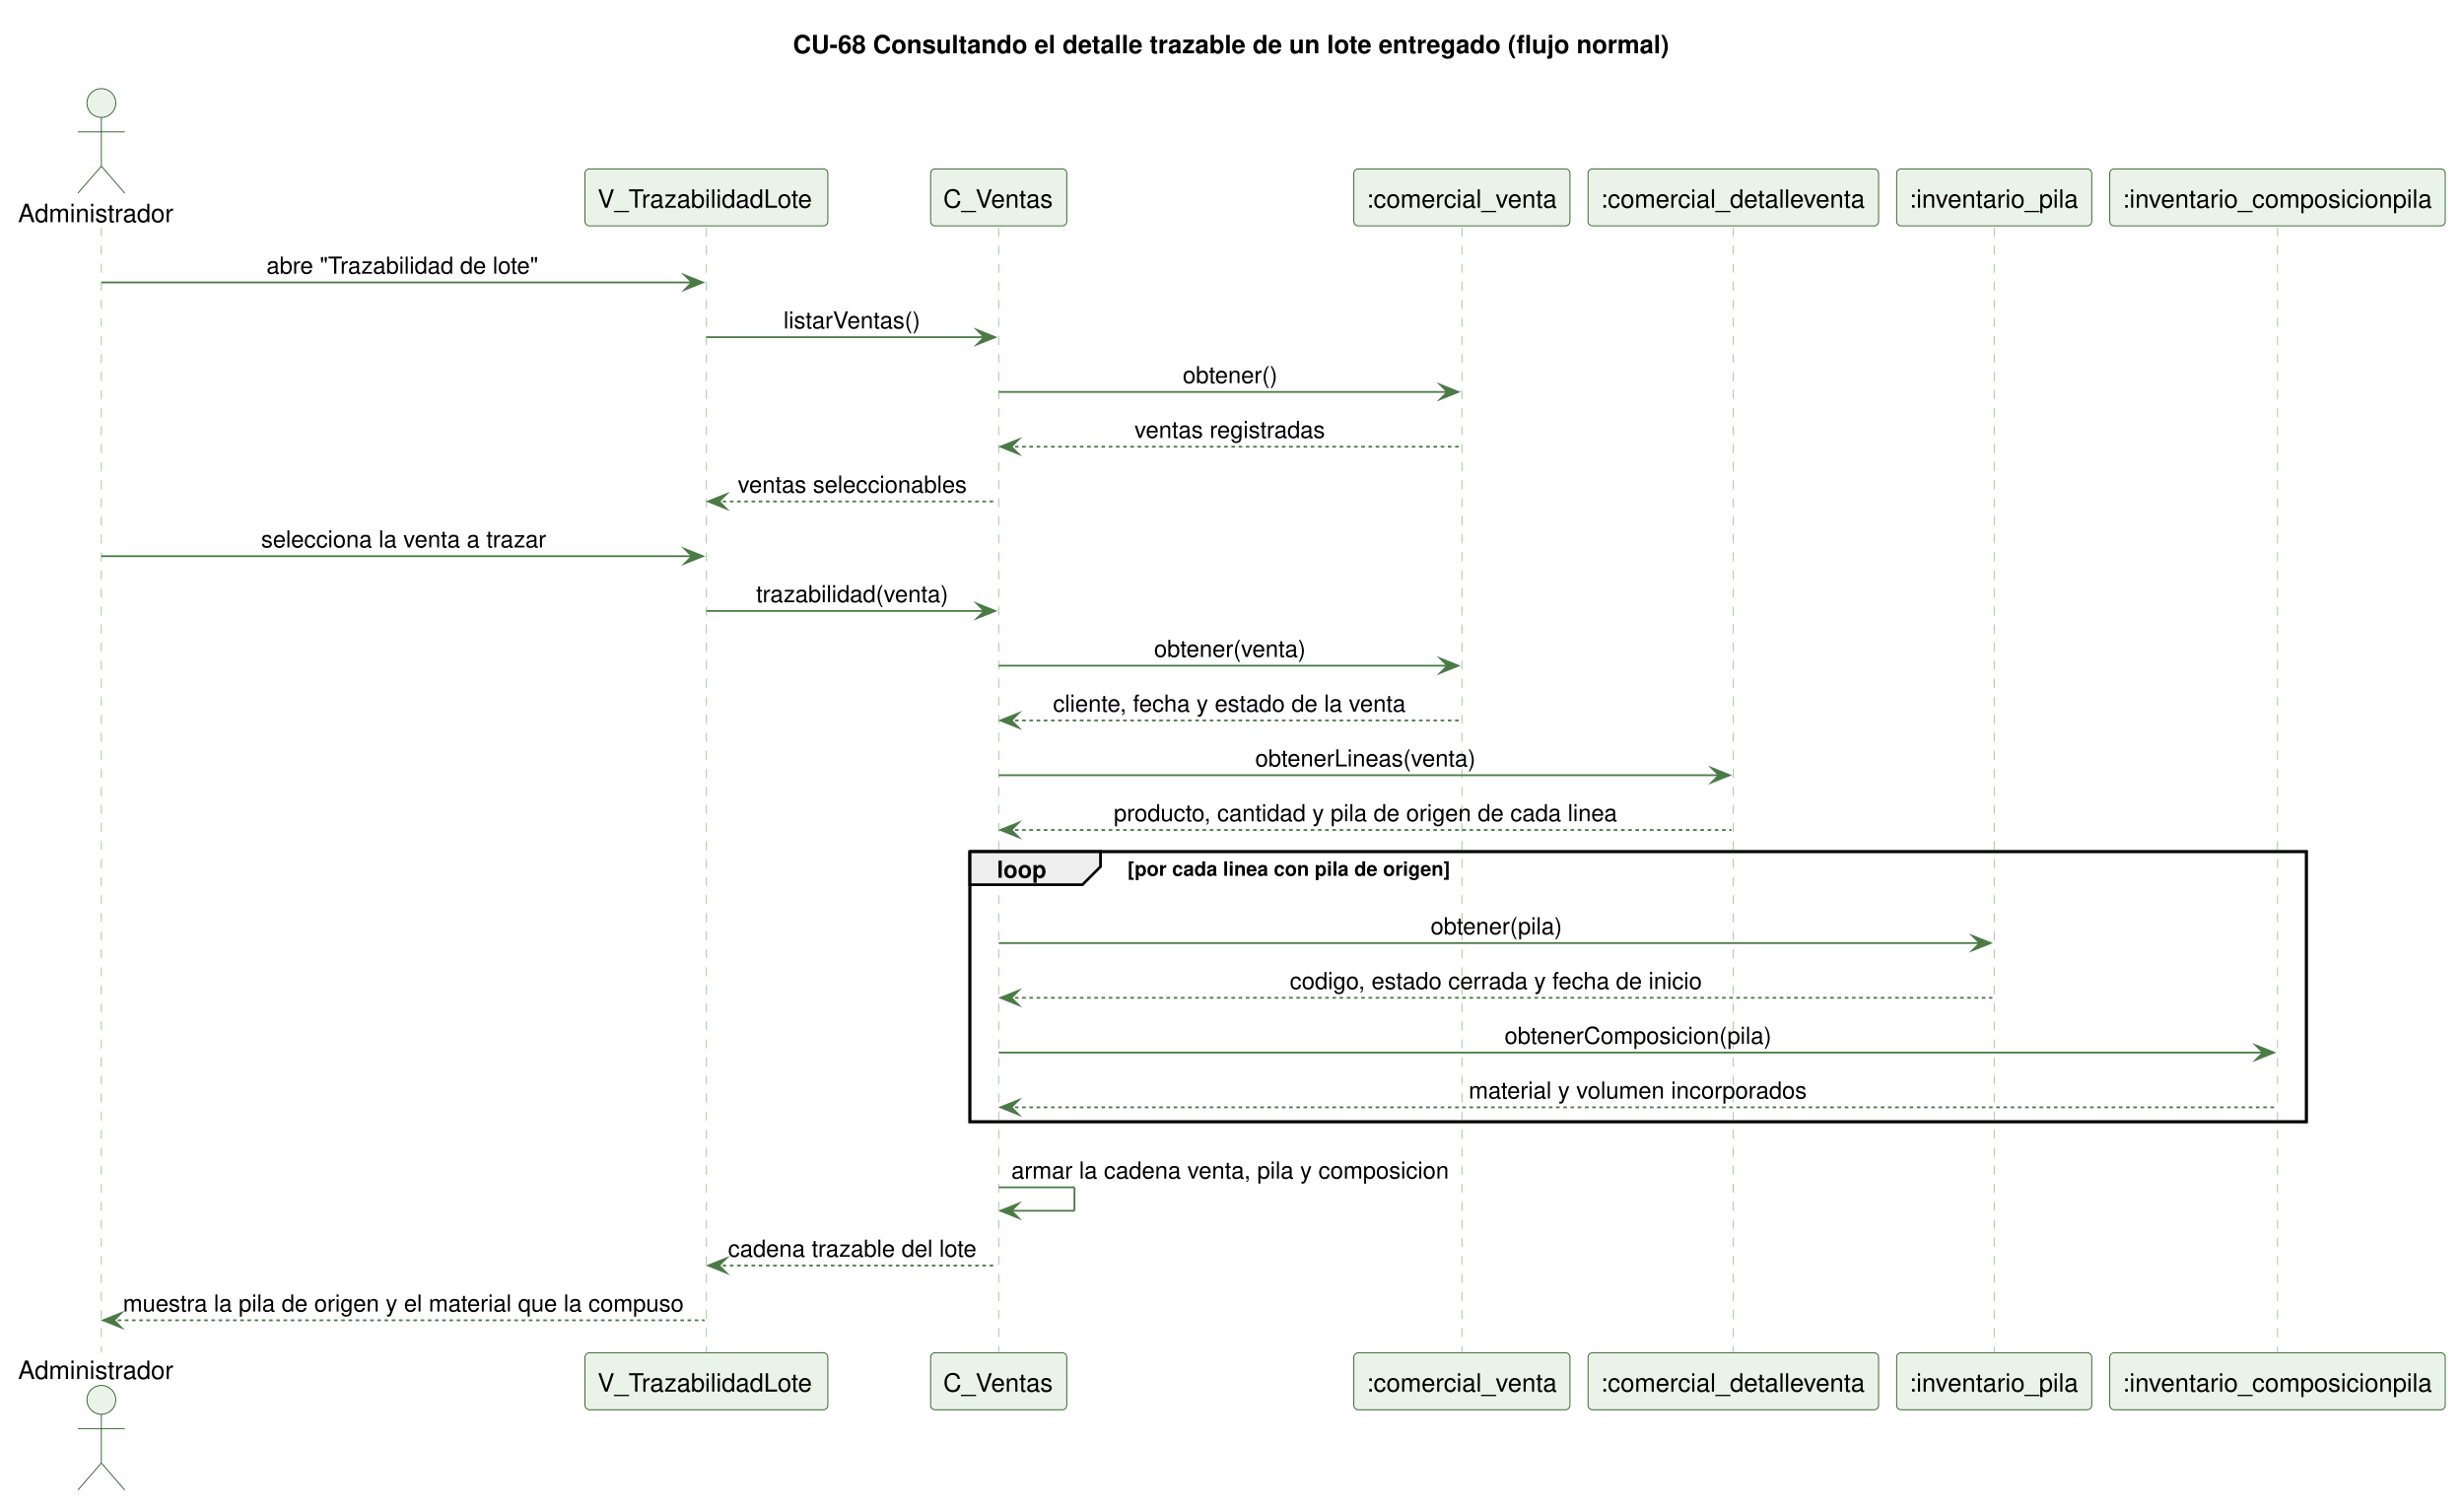
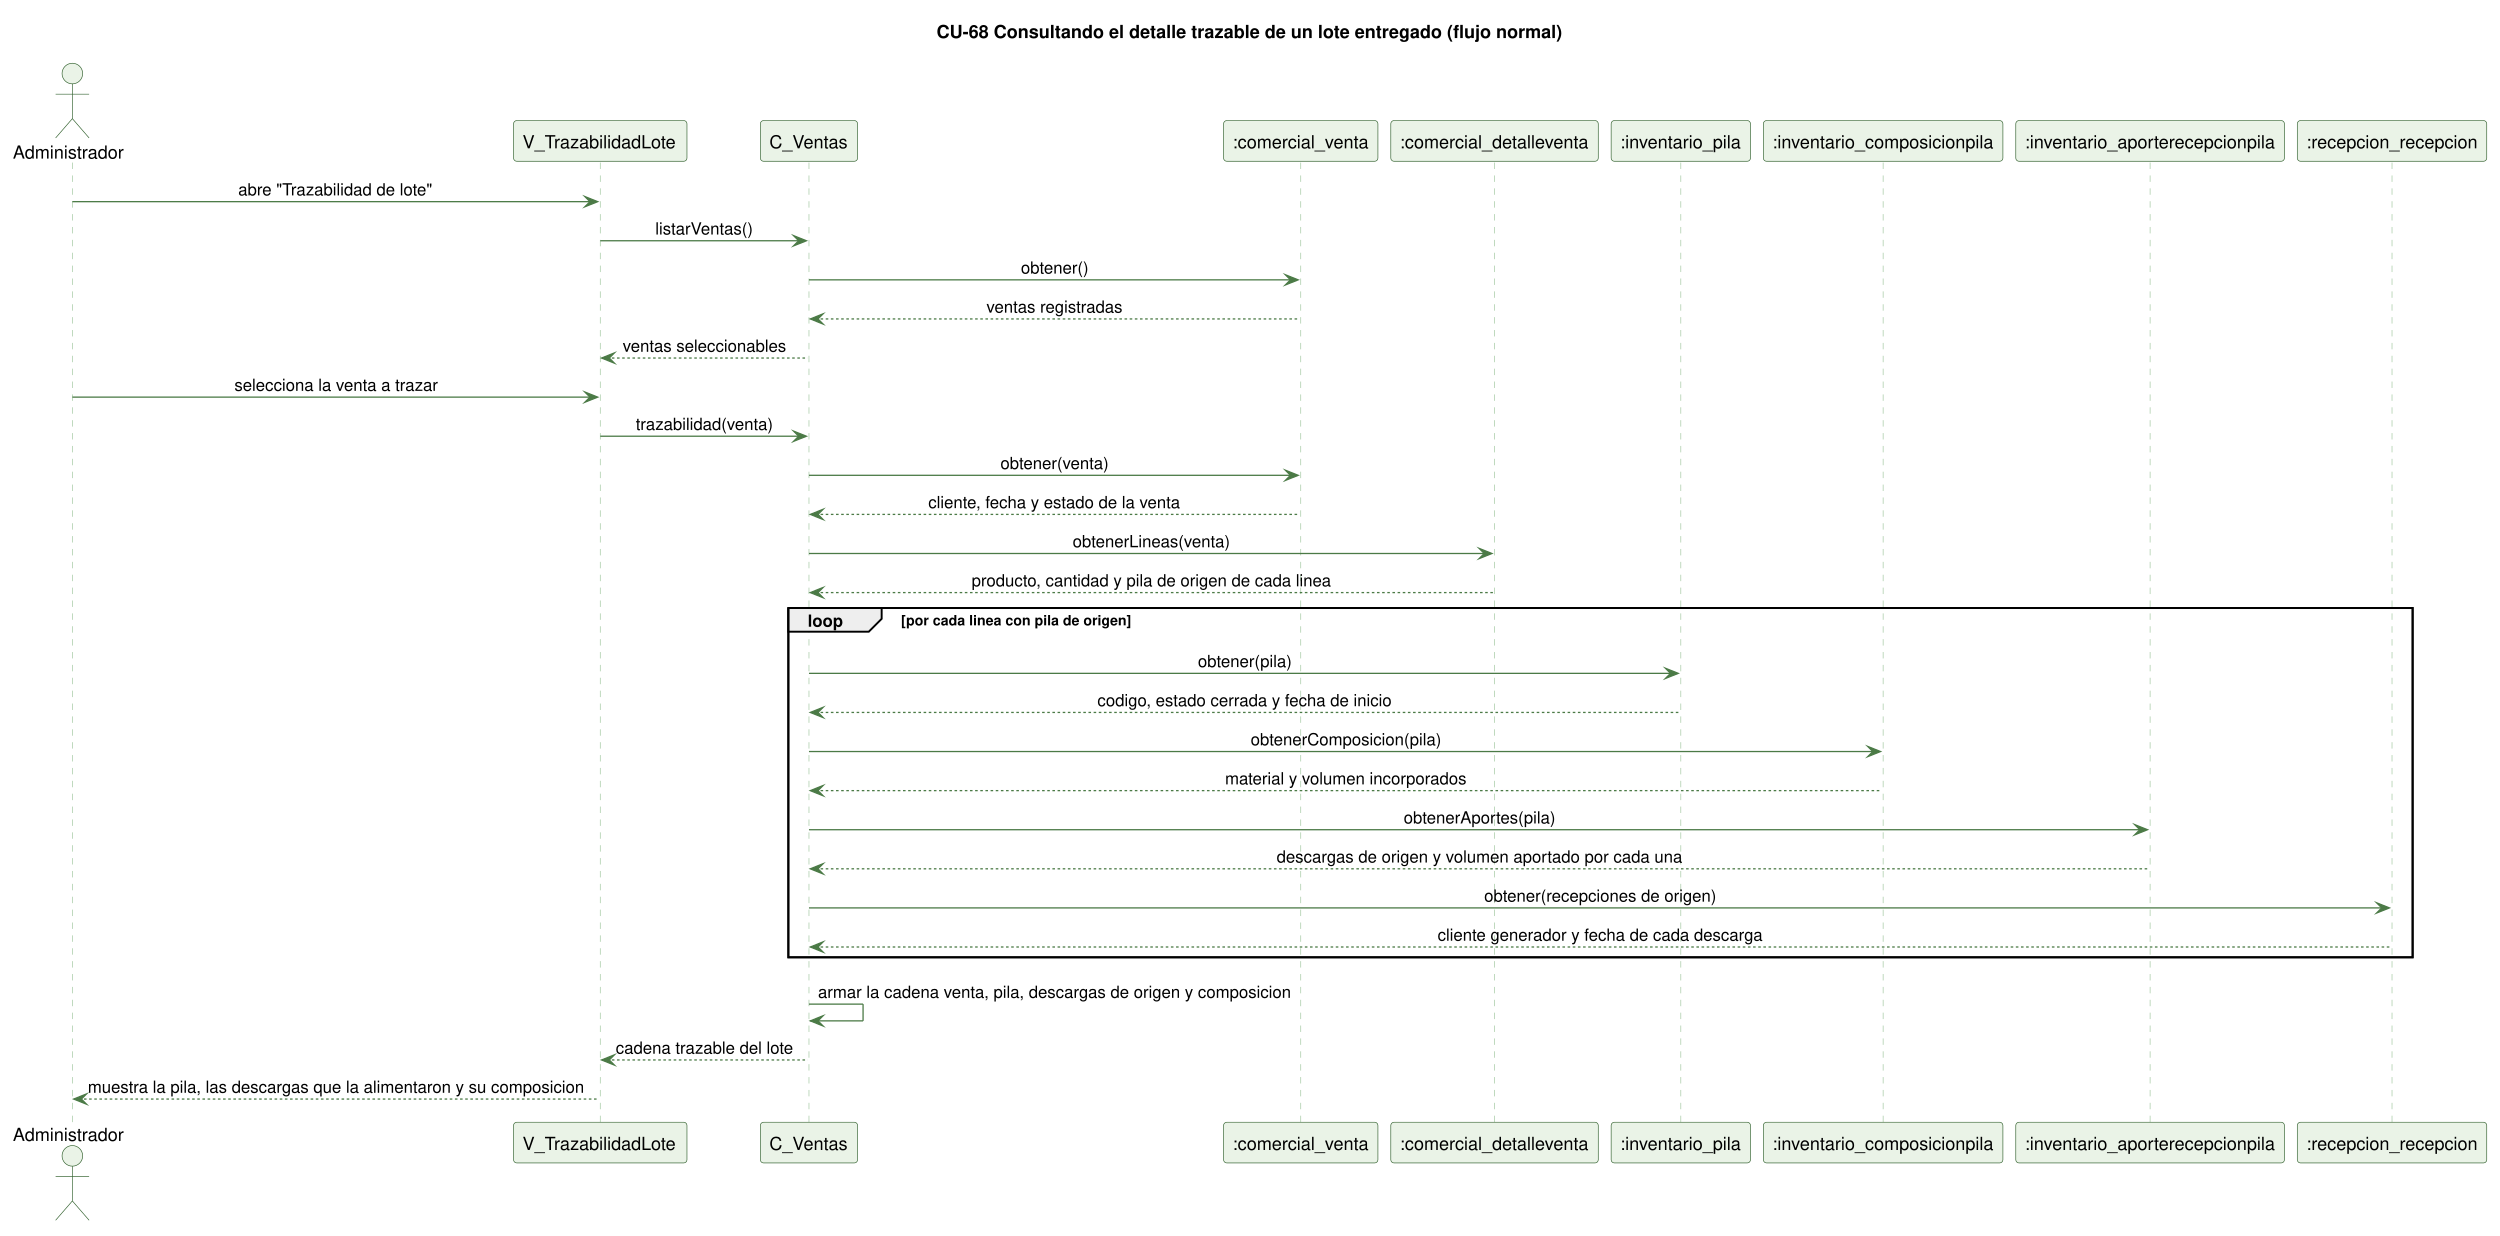
- <svg xmlns="http://www.w3.org/2000/svg" version="1.1" data-diagram-type="SEQUENCE" style="width:1366px;height:838px;background:#FFFFFF;" width="1366px" height="838px" viewBox="0 0 1366 838" zoomAndPan="magnify" preserveAspectRatio="none" contentStyleType="text/css">
+ <svg xmlns="http://www.w3.org/2000/svg" version="1.1" data-diagram-type="SEQUENCE" style="width:1941px;height:959px;background:#FFFFFF;" width="1941px" height="959px" viewBox="0 0 1941 959" zoomAndPan="magnify" preserveAspectRatio="none" contentStyleType="text/css">
  <defs />
  <g font-family="sans-serif" lengthAdjust="spacing">
    <g class="title" data-source-line="13">
-       <text x="439.613" y="29.533" fill="#000" font-size="14" textLength="485.386" font-weight="700" font-family="Helvetica">CU-68 Consultando el detalle trazable de un lote entregado (flujo normal)</text>
+       <text x="727.161" y="29.533" fill="#000" font-size="14" textLength="485.386" font-weight="700" font-family="Helvetica">CU-68 Consultando el detalle trazable de un lote entregado (flujo normal)</text>
    </g>
-     <rect x="537.667" y="472.086" width="740.952" height="149.758" fill="none" style="stroke:#000;stroke-width:1.5;" />
+     <rect x="612.086" y="472.086" width="1261.08" height="271.164" fill="none" style="stroke:#000;stroke-width:1.5;" />
    <g>
-       <rect x="52.683" y="126.219" width="8" height="623.68" fill="#000" fill-opacity="0" />
-       <line x1="56.183" y1="126.219" x2="56.183" y2="749.898" style="stroke:#9CC49A;stroke-width:0.5;stroke-dasharray:5,5;" />
+       <rect x="52.683" y="126.219" width="8" height="745.086" fill="#000" fill-opacity="0" />
+       <line x1="56.183" y1="126.219" x2="56.183" y2="871.305" style="stroke:#9CC49A;stroke-width:0.5;stroke-dasharray:5,5;" />
    </g>
    <g>
-       <rect x="388.124" y="126.219" width="8" height="623.68" fill="#000" fill-opacity="0" />
-       <line x1="391.624" y1="126.219" x2="391.624" y2="749.898" style="stroke:#9CC49A;stroke-width:0.5;stroke-dasharray:5,5;" />
+       <rect x="462.544" y="126.219" width="8" height="745.086" fill="#000" fill-opacity="0" />
+       <line x1="466.044" y1="126.219" x2="466.044" y2="871.305" style="stroke:#9CC49A;stroke-width:0.5;stroke-dasharray:5,5;" />
    </g>
    <g>
-       <rect x="550.167" y="126.219" width="8" height="623.68" fill="#000" fill-opacity="0" />
-       <line x1="553.667" y1="126.219" x2="553.667" y2="749.898" style="stroke:#9CC49A;stroke-width:0.5;stroke-dasharray:5,5;" />
+       <rect x="624.586" y="126.219" width="8" height="745.086" fill="#000" fill-opacity="0" />
+       <line x1="628.086" y1="126.219" x2="628.086" y2="871.305" style="stroke:#9CC49A;stroke-width:0.5;stroke-dasharray:5,5;" />
    </g>
    <g>
-       <rect x="806.958" y="126.219" width="8" height="623.68" fill="#000" fill-opacity="0" />
-       <line x1="810.458" y1="126.219" x2="810.458" y2="749.898" style="stroke:#9CC49A;stroke-width:0.5;stroke-dasharray:5,5;" />
+       <rect x="1006.401" y="126.219" width="8" height="745.086" fill="#000" fill-opacity="0" />
+       <line x1="1009.901" y1="126.219" x2="1009.901" y2="871.305" style="stroke:#9CC49A;stroke-width:0.5;stroke-dasharray:5,5;" />
    </g>
    <g>
-       <rect x="957.413" y="126.219" width="8" height="623.68" fill="#000" fill-opacity="0" />
-       <line x1="960.913" y1="126.219" x2="960.913" y2="749.898" style="stroke:#9CC49A;stroke-width:0.5;stroke-dasharray:5,5;" />
+       <rect x="1156.856" y="126.219" width="8" height="745.086" fill="#000" fill-opacity="0" />
+       <line x1="1160.356" y1="126.219" x2="1160.356" y2="871.305" style="stroke:#9CC49A;stroke-width:0.5;stroke-dasharray:5,5;" />
    </g>
    <g>
-       <rect x="1102.04" y="126.219" width="8" height="623.68" fill="#000" fill-opacity="0" />
-       <line x1="1105.54" y1="126.219" x2="1105.54" y2="749.898" style="stroke:#9CC49A;stroke-width:0.5;stroke-dasharray:5,5;" />
+       <rect x="1301.483" y="126.219" width="8" height="745.086" fill="#000" fill-opacity="0" />
+       <line x1="1304.983" y1="126.219" x2="1304.983" y2="871.305" style="stroke:#9CC49A;stroke-width:0.5;stroke-dasharray:5,5;" />
    </g>
    <g>
-       <rect x="1259.118" y="126.219" width="8" height="623.68" fill="#000" fill-opacity="0" />
-       <line x1="1262.618" y1="126.219" x2="1262.618" y2="749.898" style="stroke:#9CC49A;stroke-width:0.5;stroke-dasharray:5,5;" />
+       <rect x="1458.562" y="126.219" width="8" height="745.086" fill="#000" fill-opacity="0" />
+       <line x1="1462.062" y1="126.219" x2="1462.062" y2="871.305" style="stroke:#9CC49A;stroke-width:0.5;stroke-dasharray:5,5;" />
+     </g>
+     <g>
+       <rect x="1665.84" y="126.219" width="8" height="745.086" fill="#000" fill-opacity="0" />
+       <line x1="1669.34" y1="126.219" x2="1669.34" y2="871.305" style="stroke:#9CC49A;stroke-width:0.5;stroke-dasharray:5,5;" />
+     </g>
+     <g>
+       <rect x="1853.667" y="126.219" width="8" height="745.086" fill="#000" fill-opacity="0" />
+       <line x1="1857.167" y1="126.219" x2="1857.167" y2="871.305" style="stroke:#9CC49A;stroke-width:0.5;stroke-dasharray:5,5;" />
    </g>
    <text x="10" y="123.143" fill="#000" font-size="14" textLength="86.365" font-family="Helvetica">Administrador</text>
    <ellipse cx="56.183" cy="57.109" rx="8" ry="8" fill="#EAF3E7" style="stroke:#2E5E2A;stroke-width:0.5;" />
    <path d="M56.183,65.109 L56.183,92.109 M43.183,73.109 L69.183,73.109 M56.183,92.109 L43.183,107.109 M56.183,92.109 L69.183,107.109" style="stroke:#2E5E2A;stroke-width:0.5;" fill="none" />
-     <rect x="324.307" y="93.609" width="134.634" height="31.609" fill="#EAF3E7" style="stroke:#2E5E2A;stroke-width:0.5;" rx="2.5" ry="2.5" />
-     <text x="331.307" y="115.143" fill="#000" font-size="14" textLength="120.634" font-family="Helvetica">V_TrazabilidadLote</text>
-     <rect x="515.925" y="93.609" width="75.482" height="31.609" fill="#EAF3E7" style="stroke:#2E5E2A;stroke-width:0.5;" rx="2.5" ry="2.5" />
-     <text x="522.925" y="115.143" fill="#000" font-size="14" textLength="61.482" font-family="Helvetica">C_Ventas</text>
-     <rect x="750.544" y="93.609" width="119.827" height="31.609" fill="#EAF3E7" style="stroke:#2E5E2A;stroke-width:0.5;" rx="2.5" ry="2.5" />
-     <text x="757.544" y="115.143" fill="#000" font-size="14" textLength="105.827" font-family="Helvetica">:comercial_venta</text>
-     <rect x="880.372" y="93.609" width="161.082" height="31.609" fill="#EAF3E7" style="stroke:#2E5E2A;stroke-width:0.5;" rx="2.5" ry="2.5" />
-     <text x="887.372" y="115.143" fill="#000" font-size="14" textLength="147.082" font-family="Helvetica">:comercial_detalleventa</text>
-     <rect x="1051.454" y="93.609" width="108.172" height="31.609" fill="#EAF3E7" style="stroke:#2E5E2A;stroke-width:0.5;" rx="2.5" ry="2.5" />
-     <text x="1058.454" y="115.143" fill="#000" font-size="14" textLength="94.172" font-family="Helvetica">:inventario_pila</text>
-     <rect x="1169.625" y="93.609" width="185.985" height="31.609" fill="#EAF3E7" style="stroke:#2E5E2A;stroke-width:0.5;" rx="2.5" ry="2.5" />
-     <text x="1176.625" y="115.143" fill="#000" font-size="14" textLength="171.985" font-family="Helvetica">:inventario_composicionpila</text>
-     <text x="10" y="764.432" fill="#000" font-size="14" textLength="86.365" font-family="Helvetica">Administrador</text>
-     <ellipse cx="56.183" cy="776.008" rx="8" ry="8" fill="#EAF3E7" style="stroke:#2E5E2A;stroke-width:0.5;" />
-     <path d="M56.183,784.008 L56.183,811.008 M43.183,792.008 L69.183,792.008 M56.183,811.008 L43.183,826.008 M56.183,811.008 L69.183,826.008" style="stroke:#2E5E2A;stroke-width:0.5;" fill="none" />
-     <rect x="324.307" y="749.898" width="134.634" height="31.609" fill="#EAF3E7" style="stroke:#2E5E2A;stroke-width:0.5;" rx="2.5" ry="2.5" />
-     <text x="331.307" y="771.432" fill="#000" font-size="14" textLength="120.634" font-family="Helvetica">V_TrazabilidadLote</text>
-     <rect x="515.925" y="749.898" width="75.482" height="31.609" fill="#EAF3E7" style="stroke:#2E5E2A;stroke-width:0.5;" rx="2.5" ry="2.5" />
-     <text x="522.925" y="771.432" fill="#000" font-size="14" textLength="61.482" font-family="Helvetica">C_Ventas</text>
-     <rect x="750.544" y="749.898" width="119.827" height="31.609" fill="#EAF3E7" style="stroke:#2E5E2A;stroke-width:0.5;" rx="2.5" ry="2.5" />
-     <text x="757.544" y="771.432" fill="#000" font-size="14" textLength="105.827" font-family="Helvetica">:comercial_venta</text>
-     <rect x="880.372" y="749.898" width="161.082" height="31.609" fill="#EAF3E7" style="stroke:#2E5E2A;stroke-width:0.5;" rx="2.5" ry="2.5" />
-     <text x="887.372" y="771.432" fill="#000" font-size="14" textLength="147.082" font-family="Helvetica">:comercial_detalleventa</text>
-     <rect x="1051.454" y="749.898" width="108.172" height="31.609" fill="#EAF3E7" style="stroke:#2E5E2A;stroke-width:0.5;" rx="2.5" ry="2.5" />
-     <text x="1058.454" y="771.432" fill="#000" font-size="14" textLength="94.172" font-family="Helvetica">:inventario_pila</text>
-     <rect x="1169.625" y="749.898" width="185.985" height="31.609" fill="#EAF3E7" style="stroke:#2E5E2A;stroke-width:0.5;" rx="2.5" ry="2.5" />
-     <text x="1176.625" y="771.432" fill="#000" font-size="14" textLength="171.985" font-family="Helvetica">:inventario_composicionpila</text>
-     <polygon points="379.624,152.57,389.624,156.57,379.624,160.57,383.624,156.57" fill="#4B7A46" style="stroke:#4B7A46;stroke-width:1;stroke-linejoin:miter;stroke-miterlimit:10;" />
-     <line x1="56.183" y1="156.57" x2="385.624" y2="156.57" style="stroke:#4B7A46;stroke-width:1;" />
-     <text x="147.744" y="151.714" fill="#000" font-size="13" textLength="152.318" font-family="Helvetica">abre "Trazabilidad de lote"</text>
-     <polygon points="541.667,182.922,551.667,186.922,541.667,190.922,545.667,186.922" fill="#4B7A46" style="stroke:#4B7A46;stroke-width:1;stroke-linejoin:miter;stroke-miterlimit:10;" />
-     <line x1="391.624" y1="186.922" x2="547.667" y2="186.922" style="stroke:#4B7A46;stroke-width:1;" />
-     <text x="434.356" y="182.065" fill="#000" font-size="13" textLength="76.578" font-family="Helvetica">listarVentas()</text>
-     <polygon points="798.458,213.273,808.458,217.273,798.458,221.273,802.458,217.273" fill="#4B7A46" style="stroke:#4B7A46;stroke-width:1;stroke-linejoin:miter;stroke-miterlimit:10;" />
-     <line x1="553.667" y1="217.273" x2="804.458" y2="217.273" style="stroke:#4B7A46;stroke-width:1;" />
-     <text x="655.688" y="212.417" fill="#000" font-size="13" textLength="52.749" font-family="Helvetica">obtener()</text>
-     <polygon points="564.667,243.625,554.667,247.625,564.667,251.625,560.667,247.625" fill="#4B7A46" style="stroke:#4B7A46;stroke-width:1;stroke-linejoin:miter;stroke-miterlimit:10;" />
-     <line x1="558.667" y1="247.625" x2="809.458" y2="247.625" style="stroke:#4B7A46;stroke-width:1;stroke-dasharray:2,2;" />
-     <text x="628.951" y="242.769" fill="#000" font-size="13" textLength="106.222" font-family="Helvetica">ventas registradas</text>
-     <polygon points="402.624,273.977,392.624,277.977,402.624,281.977,398.624,277.977" fill="#4B7A46" style="stroke:#4B7A46;stroke-width:1;stroke-linejoin:miter;stroke-miterlimit:10;" />
-     <line x1="396.624" y1="277.977" x2="552.667" y2="277.977" style="stroke:#4B7A46;stroke-width:1;stroke-dasharray:2,2;" />
-     <text x="409.051" y="273.12" fill="#000" font-size="13" textLength="127.188" font-family="Helvetica">ventas seleccionables</text>
-     <polygon points="379.624,304.328,389.624,308.328,379.624,312.328,383.624,308.328" fill="#4B7A46" style="stroke:#4B7A46;stroke-width:1;stroke-linejoin:miter;stroke-miterlimit:10;" />
-     <line x1="56.183" y1="308.328" x2="385.624" y2="308.328" style="stroke:#4B7A46;stroke-width:1;" />
-     <text x="144.777" y="303.472" fill="#000" font-size="13" textLength="158.253" font-family="Helvetica">selecciona la venta a trazar</text>
-     <polygon points="541.667,334.68,551.667,338.68,541.667,342.68,545.667,338.68" fill="#4B7A46" style="stroke:#4B7A46;stroke-width:1;stroke-linejoin:miter;stroke-miterlimit:10;" />
-     <line x1="391.624" y1="338.68" x2="547.667" y2="338.68" style="stroke:#4B7A46;stroke-width:1;" />
-     <text x="419.173" y="333.823" fill="#000" font-size="13" textLength="106.945" font-family="Helvetica">trazabilidad(venta)</text>
-     <polygon points="798.458,365.031,808.458,369.031,798.458,373.031,802.458,369.031" fill="#4B7A46" style="stroke:#4B7A46;stroke-width:1;stroke-linejoin:miter;stroke-miterlimit:10;" />
-     <line x1="553.667" y1="369.031" x2="804.458" y2="369.031" style="stroke:#4B7A46;stroke-width:1;" />
-     <text x="639.787" y="364.175" fill="#000" font-size="13" textLength="84.551" font-family="Helvetica">obtener(venta)</text>
-     <polygon points="564.667,395.383,554.667,399.383,564.667,403.383,560.667,399.383" fill="#4B7A46" style="stroke:#4B7A46;stroke-width:1;stroke-linejoin:miter;stroke-miterlimit:10;" />
-     <line x1="558.667" y1="399.383" x2="809.458" y2="399.383" style="stroke:#4B7A46;stroke-width:1;stroke-dasharray:2,2;" />
-     <text x="583.775" y="394.526" fill="#000" font-size="13" textLength="196.574" font-family="Helvetica">cliente, fecha y estado de la venta</text>
-     <polygon points="948.913,425.734,958.913,429.734,948.913,433.734,952.913,429.734" fill="#4B7A46" style="stroke:#4B7A46;stroke-width:1;stroke-linejoin:miter;stroke-miterlimit:10;" />
-     <line x1="553.667" y1="429.734" x2="954.913" y2="429.734" style="stroke:#4B7A46;stroke-width:1;" />
-     <text x="695.86" y="424.878" fill="#000" font-size="13" textLength="122.859" font-family="Helvetica">obtenerLineas(venta)</text>
-     <polygon points="564.667,456.086,554.667,460.086,564.667,464.086,560.667,460.086" fill="#4B7A46" style="stroke:#4B7A46;stroke-width:1;stroke-linejoin:miter;stroke-miterlimit:10;" />
-     <line x1="558.667" y1="460.086" x2="959.913" y2="460.086" style="stroke:#4B7A46;stroke-width:1;stroke-dasharray:2,2;" />
-     <text x="617.441" y="455.229" fill="#000" font-size="13" textLength="279.697" font-family="Helvetica">producto, cantidad y pila de origen de cada linea</text>
-     <path d="M537.667,472.086 L610.101,472.086 L610.101,480.438 L600.101,490.438 L537.667,490.438 L537.667,472.086" style="stroke:#000;stroke-width:1.5;" fill="#EEE" />
-     <rect x="537.667" y="472.086" width="740.952" height="149.758" fill="none" style="stroke:#000;stroke-width:1.5;" />
-     <text x="552.667" y="486.581" fill="#000" font-size="13" textLength="27.435" font-weight="700" font-family="Helvetica">loop</text>
-     <text x="625.101" y="485.505" fill="#000" font-size="11" textLength="178.476" font-weight="700" font-family="Helvetica">[por cada linea con pila de origen]</text>
-     <polygon points="1093.54,518.789,1103.54,522.789,1093.54,526.789,1097.54,522.789" fill="#4B7A46" style="stroke:#4B7A46;stroke-width:1;stroke-linejoin:miter;stroke-miterlimit:10;" />
-     <line x1="553.667" y1="522.789" x2="1099.54" y2="522.789" style="stroke:#4B7A46;stroke-width:1;" />
-     <text x="793.11" y="517.933" fill="#000" font-size="13" textLength="72.985" font-family="Helvetica">obtener(pila)</text>
-     <polygon points="564.667,549.141,554.667,553.141,564.667,557.141,560.667,553.141" fill="#4B7A46" style="stroke:#4B7A46;stroke-width:1;stroke-linejoin:miter;stroke-miterlimit:10;" />
-     <line x1="558.667" y1="553.141" x2="1104.54" y2="553.141" style="stroke:#4B7A46;stroke-width:1;stroke-dasharray:2,2;" />
-     <text x="715.06" y="548.284" fill="#000" font-size="13" textLength="229.087" font-family="Helvetica">codigo, estado cerrada y fecha de inicio</text>
-     <polygon points="1250.618,579.492,1260.618,583.492,1250.618,587.492,1254.618,583.492" fill="#4B7A46" style="stroke:#4B7A46;stroke-width:1;stroke-linejoin:miter;stroke-miterlimit:10;" />
-     <line x1="553.667" y1="583.492" x2="1256.618" y2="583.492" style="stroke:#4B7A46;stroke-width:1;" />
-     <text x="834.078" y="578.636" fill="#000" font-size="13" textLength="148.129" font-family="Helvetica">obtenerComposicion(pila)</text>
-     <polygon points="564.667,609.844,554.667,613.844,564.667,617.844,560.667,613.844" fill="#4B7A46" style="stroke:#4B7A46;stroke-width:1;stroke-linejoin:miter;stroke-miterlimit:10;" />
-     <line x1="558.667" y1="613.844" x2="1261.618" y2="613.844" style="stroke:#4B7A46;stroke-width:1;stroke-dasharray:2,2;" />
-     <text x="814.21" y="608.987" fill="#000" font-size="13" textLength="187.865" font-family="Helvetica">material y volumen incorporados</text>
-     <line x1="553.667" y1="658.195" x2="595.667" y2="658.195" style="stroke:#4B7A46;stroke-width:1;" />
-     <line x1="595.667" y1="658.195" x2="595.667" y2="671.195" style="stroke:#4B7A46;stroke-width:1;" />
-     <line x1="554.667" y1="671.195" x2="595.667" y2="671.195" style="stroke:#4B7A46;stroke-width:1;" />
-     <polygon points="564.667,667.195,554.667,671.195,564.667,675.195,560.667,671.195" fill="#4B7A46" style="stroke:#4B7A46;stroke-width:1;stroke-linejoin:miter;stroke-miterlimit:10;" />
-     <text x="560.667" y="653.339" fill="#000" font-size="13" textLength="242.792" font-family="Helvetica">armar la cadena venta, pila y composicion</text>
-     <polygon points="402.624,697.547,392.624,701.547,402.624,705.547,398.624,701.547" fill="#4B7A46" style="stroke:#4B7A46;stroke-width:1;stroke-linejoin:miter;stroke-miterlimit:10;" />
-     <line x1="396.624" y1="701.547" x2="552.667" y2="701.547" style="stroke:#4B7A46;stroke-width:1;stroke-dasharray:2,2;" />
-     <text x="403.624" y="696.69" fill="#000" font-size="13" textLength="138.042" font-family="Helvetica">cadena trazable del lote</text>
-     <polygon points="67.183,727.898,57.183,731.898,67.183,735.898,63.183,731.898" fill="#4B7A46" style="stroke:#4B7A46;stroke-width:1;stroke-linejoin:miter;stroke-miterlimit:10;" />
-     <line x1="61.183" y1="731.898" x2="390.624" y2="731.898" style="stroke:#4B7A46;stroke-width:1;stroke-dasharray:2,2;" />
-     <text x="68.183" y="727.042" fill="#000" font-size="13" textLength="311.441" font-family="Helvetica">muestra la pila de origen y el material que la compuso</text>
+     <rect x="398.727" y="93.609" width="134.634" height="31.609" fill="#EAF3E7" style="stroke:#2E5E2A;stroke-width:0.5;" rx="2.5" ry="2.5" />
+     <text x="405.727" y="115.143" fill="#000" font-size="14" textLength="120.634" font-family="Helvetica">V_TrazabilidadLote</text>
+     <rect x="590.345" y="93.609" width="75.482" height="31.609" fill="#EAF3E7" style="stroke:#2E5E2A;stroke-width:0.5;" rx="2.5" ry="2.5" />
+     <text x="597.345" y="115.143" fill="#000" font-size="14" textLength="61.482" font-family="Helvetica">C_Ventas</text>
+     <rect x="949.988" y="93.609" width="119.827" height="31.609" fill="#EAF3E7" style="stroke:#2E5E2A;stroke-width:0.5;" rx="2.5" ry="2.5" />
+     <text x="956.988" y="115.143" fill="#000" font-size="14" textLength="105.827" font-family="Helvetica">:comercial_venta</text>
+     <rect x="1079.815" y="93.609" width="161.082" height="31.609" fill="#EAF3E7" style="stroke:#2E5E2A;stroke-width:0.5;" rx="2.5" ry="2.5" />
+     <text x="1086.815" y="115.143" fill="#000" font-size="14" textLength="147.082" font-family="Helvetica">:comercial_detalleventa</text>
+     <rect x="1250.897" y="93.609" width="108.172" height="31.609" fill="#EAF3E7" style="stroke:#2E5E2A;stroke-width:0.5;" rx="2.5" ry="2.5" />
+     <text x="1257.897" y="115.143" fill="#000" font-size="14" textLength="94.172" font-family="Helvetica">:inventario_pila</text>
+     <rect x="1369.069" y="93.609" width="185.985" height="31.609" fill="#EAF3E7" style="stroke:#2E5E2A;stroke-width:0.5;" rx="2.5" ry="2.5" />
+     <text x="1376.069" y="115.143" fill="#000" font-size="14" textLength="171.985" font-family="Helvetica">:inventario_composicionpila</text>
+     <rect x="1565.054" y="93.609" width="208.571" height="31.609" fill="#EAF3E7" style="stroke:#2E5E2A;stroke-width:0.5;" rx="2.5" ry="2.5" />
+     <text x="1572.054" y="115.143" fill="#000" font-size="14" textLength="194.571" font-family="Helvetica">:inventario_aporterecepcionpila</text>
+     <rect x="1783.625" y="93.609" width="147.082" height="31.609" fill="#EAF3E7" style="stroke:#2E5E2A;stroke-width:0.5;" rx="2.5" ry="2.5" />
+     <text x="1790.625" y="115.143" fill="#000" font-size="14" textLength="133.082" font-family="Helvetica">:recepcion_recepcion</text>
+     <text x="10" y="885.838" fill="#000" font-size="14" textLength="86.365" font-family="Helvetica">Administrador</text>
+     <ellipse cx="56.183" cy="897.414" rx="8" ry="8" fill="#EAF3E7" style="stroke:#2E5E2A;stroke-width:0.5;" />
+     <path d="M56.183,905.414 L56.183,932.414 M43.183,913.414 L69.183,913.414 M56.183,932.414 L43.183,947.414 M56.183,932.414 L69.183,947.414" style="stroke:#2E5E2A;stroke-width:0.5;" fill="none" />
+     <rect x="398.727" y="871.305" width="134.634" height="31.609" fill="#EAF3E7" style="stroke:#2E5E2A;stroke-width:0.5;" rx="2.5" ry="2.5" />
+     <text x="405.727" y="892.838" fill="#000" font-size="14" textLength="120.634" font-family="Helvetica">V_TrazabilidadLote</text>
+     <rect x="590.345" y="871.305" width="75.482" height="31.609" fill="#EAF3E7" style="stroke:#2E5E2A;stroke-width:0.5;" rx="2.5" ry="2.5" />
+     <text x="597.345" y="892.838" fill="#000" font-size="14" textLength="61.482" font-family="Helvetica">C_Ventas</text>
+     <rect x="949.988" y="871.305" width="119.827" height="31.609" fill="#EAF3E7" style="stroke:#2E5E2A;stroke-width:0.5;" rx="2.5" ry="2.5" />
+     <text x="956.988" y="892.838" fill="#000" font-size="14" textLength="105.827" font-family="Helvetica">:comercial_venta</text>
+     <rect x="1079.815" y="871.305" width="161.082" height="31.609" fill="#EAF3E7" style="stroke:#2E5E2A;stroke-width:0.5;" rx="2.5" ry="2.5" />
+     <text x="1086.815" y="892.838" fill="#000" font-size="14" textLength="147.082" font-family="Helvetica">:comercial_detalleventa</text>
+     <rect x="1250.897" y="871.305" width="108.172" height="31.609" fill="#EAF3E7" style="stroke:#2E5E2A;stroke-width:0.5;" rx="2.5" ry="2.5" />
+     <text x="1257.897" y="892.838" fill="#000" font-size="14" textLength="94.172" font-family="Helvetica">:inventario_pila</text>
+     <rect x="1369.069" y="871.305" width="185.985" height="31.609" fill="#EAF3E7" style="stroke:#2E5E2A;stroke-width:0.5;" rx="2.5" ry="2.5" />
+     <text x="1376.069" y="892.838" fill="#000" font-size="14" textLength="171.985" font-family="Helvetica">:inventario_composicionpila</text>
+     <rect x="1565.054" y="871.305" width="208.571" height="31.609" fill="#EAF3E7" style="stroke:#2E5E2A;stroke-width:0.5;" rx="2.5" ry="2.5" />
+     <text x="1572.054" y="892.838" fill="#000" font-size="14" textLength="194.571" font-family="Helvetica">:inventario_aporterecepcionpila</text>
+     <rect x="1783.625" y="871.305" width="147.082" height="31.609" fill="#EAF3E7" style="stroke:#2E5E2A;stroke-width:0.5;" rx="2.5" ry="2.5" />
+     <text x="1790.625" y="892.838" fill="#000" font-size="14" textLength="133.082" font-family="Helvetica">:recepcion_recepcion</text>
+     <polygon points="454.044,152.57,464.044,156.57,454.044,160.57,458.044,156.57" fill="#4B7A46" style="stroke:#4B7A46;stroke-width:1;stroke-linejoin:miter;stroke-miterlimit:10;" />
+     <line x1="56.183" y1="156.57" x2="460.044" y2="156.57" style="stroke:#4B7A46;stroke-width:1;" />
+     <text x="184.954" y="151.714" fill="#000" font-size="13" textLength="152.318" font-family="Helvetica">abre "Trazabilidad de lote"</text>
+     <polygon points="616.086,182.922,626.086,186.922,616.086,190.922,620.086,186.922" fill="#4B7A46" style="stroke:#4B7A46;stroke-width:1;stroke-linejoin:miter;stroke-miterlimit:10;" />
+     <line x1="466.044" y1="186.922" x2="622.086" y2="186.922" style="stroke:#4B7A46;stroke-width:1;" />
+     <text x="508.776" y="182.065" fill="#000" font-size="13" textLength="76.578" font-family="Helvetica">listarVentas()</text>
+     <polygon points="997.901,213.273,1007.901,217.273,997.901,221.273,1001.901,217.273" fill="#4B7A46" style="stroke:#4B7A46;stroke-width:1;stroke-linejoin:miter;stroke-miterlimit:10;" />
+     <line x1="628.086" y1="217.273" x2="1003.901" y2="217.273" style="stroke:#4B7A46;stroke-width:1;" />
+     <text x="792.619" y="212.417" fill="#000" font-size="13" textLength="52.749" font-family="Helvetica">obtener()</text>
+     <polygon points="639.086,243.625,629.086,247.625,639.086,251.625,635.086,247.625" fill="#4B7A46" style="stroke:#4B7A46;stroke-width:1;stroke-linejoin:miter;stroke-miterlimit:10;" />
+     <line x1="633.086" y1="247.625" x2="1008.901" y2="247.625" style="stroke:#4B7A46;stroke-width:1;stroke-dasharray:2,2;" />
+     <text x="765.883" y="242.769" fill="#000" font-size="13" textLength="106.222" font-family="Helvetica">ventas registradas</text>
+     <polygon points="477.044,273.977,467.044,277.977,477.044,281.977,473.044,277.977" fill="#4B7A46" style="stroke:#4B7A46;stroke-width:1;stroke-linejoin:miter;stroke-miterlimit:10;" />
+     <line x1="471.044" y1="277.977" x2="627.086" y2="277.977" style="stroke:#4B7A46;stroke-width:1;stroke-dasharray:2,2;" />
+     <text x="483.471" y="273.12" fill="#000" font-size="13" textLength="127.188" font-family="Helvetica">ventas seleccionables</text>
+     <polygon points="454.044,304.328,464.044,308.328,454.044,312.328,458.044,308.328" fill="#4B7A46" style="stroke:#4B7A46;stroke-width:1;stroke-linejoin:miter;stroke-miterlimit:10;" />
+     <line x1="56.183" y1="308.328" x2="460.044" y2="308.328" style="stroke:#4B7A46;stroke-width:1;" />
+     <text x="181.987" y="303.472" fill="#000" font-size="13" textLength="158.253" font-family="Helvetica">selecciona la venta a trazar</text>
+     <polygon points="616.086,334.68,626.086,338.68,616.086,342.68,620.086,338.68" fill="#4B7A46" style="stroke:#4B7A46;stroke-width:1;stroke-linejoin:miter;stroke-miterlimit:10;" />
+     <line x1="466.044" y1="338.68" x2="622.086" y2="338.68" style="stroke:#4B7A46;stroke-width:1;" />
+     <text x="493.593" y="333.823" fill="#000" font-size="13" textLength="106.945" font-family="Helvetica">trazabilidad(venta)</text>
+     <polygon points="997.901,365.031,1007.901,369.031,997.901,373.031,1001.901,369.031" fill="#4B7A46" style="stroke:#4B7A46;stroke-width:1;stroke-linejoin:miter;stroke-miterlimit:10;" />
+     <line x1="628.086" y1="369.031" x2="1003.901" y2="369.031" style="stroke:#4B7A46;stroke-width:1;" />
+     <text x="776.719" y="364.175" fill="#000" font-size="13" textLength="84.551" font-family="Helvetica">obtener(venta)</text>
+     <polygon points="639.086,395.383,629.086,399.383,639.086,403.383,635.086,399.383" fill="#4B7A46" style="stroke:#4B7A46;stroke-width:1;stroke-linejoin:miter;stroke-miterlimit:10;" />
+     <line x1="633.086" y1="399.383" x2="1008.901" y2="399.383" style="stroke:#4B7A46;stroke-width:1;stroke-dasharray:2,2;" />
+     <text x="720.707" y="394.526" fill="#000" font-size="13" textLength="196.574" font-family="Helvetica">cliente, fecha y estado de la venta</text>
+     <polygon points="1148.356,425.734,1158.356,429.734,1148.356,433.734,1152.356,429.734" fill="#4B7A46" style="stroke:#4B7A46;stroke-width:1;stroke-linejoin:miter;stroke-miterlimit:10;" />
+     <line x1="628.086" y1="429.734" x2="1154.356" y2="429.734" style="stroke:#4B7A46;stroke-width:1;" />
+     <text x="832.792" y="424.878" fill="#000" font-size="13" textLength="122.859" font-family="Helvetica">obtenerLineas(venta)</text>
+     <polygon points="639.086,456.086,629.086,460.086,639.086,464.086,635.086,460.086" fill="#4B7A46" style="stroke:#4B7A46;stroke-width:1;stroke-linejoin:miter;stroke-miterlimit:10;" />
+     <line x1="633.086" y1="460.086" x2="1159.356" y2="460.086" style="stroke:#4B7A46;stroke-width:1;stroke-dasharray:2,2;" />
+     <text x="754.373" y="455.229" fill="#000" font-size="13" textLength="279.697" font-family="Helvetica">producto, cantidad y pila de origen de cada linea</text>
+     <path d="M612.086,472.086 L684.521,472.086 L684.521,480.438 L674.521,490.438 L612.086,490.438 L612.086,472.086" style="stroke:#000;stroke-width:1.5;" fill="#EEE" />
+     <rect x="612.086" y="472.086" width="1261.08" height="271.164" fill="none" style="stroke:#000;stroke-width:1.5;" />
+     <text x="627.086" y="486.581" fill="#000" font-size="13" textLength="27.435" font-weight="700" font-family="Helvetica">loop</text>
+     <text x="699.521" y="485.505" fill="#000" font-size="11" textLength="178.476" font-weight="700" font-family="Helvetica">[por cada linea con pila de origen]</text>
+     <polygon points="1292.983,518.789,1302.983,522.789,1292.983,526.789,1296.983,522.789" fill="#4B7A46" style="stroke:#4B7A46;stroke-width:1;stroke-linejoin:miter;stroke-miterlimit:10;" />
+     <line x1="628.086" y1="522.789" x2="1298.983" y2="522.789" style="stroke:#4B7A46;stroke-width:1;" />
+     <text x="930.042" y="517.933" fill="#000" font-size="13" textLength="72.985" font-family="Helvetica">obtener(pila)</text>
+     <polygon points="639.086,549.141,629.086,553.141,639.086,557.141,635.086,553.141" fill="#4B7A46" style="stroke:#4B7A46;stroke-width:1;stroke-linejoin:miter;stroke-miterlimit:10;" />
+     <line x1="633.086" y1="553.141" x2="1303.983" y2="553.141" style="stroke:#4B7A46;stroke-width:1;stroke-dasharray:2,2;" />
+     <text x="851.991" y="548.284" fill="#000" font-size="13" textLength="229.087" font-family="Helvetica">codigo, estado cerrada y fecha de inicio</text>
+     <polygon points="1450.062,579.492,1460.062,583.492,1450.062,587.492,1454.062,583.492" fill="#4B7A46" style="stroke:#4B7A46;stroke-width:1;stroke-linejoin:miter;stroke-miterlimit:10;" />
+     <line x1="628.086" y1="583.492" x2="1456.062" y2="583.492" style="stroke:#4B7A46;stroke-width:1;" />
+     <text x="971.01" y="578.636" fill="#000" font-size="13" textLength="148.129" font-family="Helvetica">obtenerComposicion(pila)</text>
+     <polygon points="639.086,609.844,629.086,613.844,639.086,617.844,635.086,613.844" fill="#4B7A46" style="stroke:#4B7A46;stroke-width:1;stroke-linejoin:miter;stroke-miterlimit:10;" />
+     <line x1="633.086" y1="613.844" x2="1461.062" y2="613.844" style="stroke:#4B7A46;stroke-width:1;stroke-dasharray:2,2;" />
+     <text x="951.141" y="608.987" fill="#000" font-size="13" textLength="187.865" font-family="Helvetica">material y volumen incorporados</text>
+     <polygon points="1657.34,640.195,1667.34,644.195,1657.34,648.195,1661.34,644.195" fill="#4B7A46" style="stroke:#4B7A46;stroke-width:1;stroke-linejoin:miter;stroke-miterlimit:10;" />
+     <line x1="628.086" y1="644.195" x2="1663.34" y2="644.195" style="stroke:#4B7A46;stroke-width:1;" />
+     <text x="1089.82" y="639.339" fill="#000" font-size="13" textLength="117.787" font-family="Helvetica">obtenerAportes(pila)</text>
+     <polygon points="639.086,670.547,629.086,674.547,639.086,678.547,635.086,674.547" fill="#4B7A46" style="stroke:#4B7A46;stroke-width:1;stroke-linejoin:miter;stroke-miterlimit:10;" />
+     <line x1="633.086" y1="674.547" x2="1668.34" y2="674.547" style="stroke:#4B7A46;stroke-width:1;stroke-dasharray:2,2;" />
+     <text x="991.164" y="669.69" fill="#000" font-size="13" textLength="315.098" font-family="Helvetica">descargas de origen y volumen aportado por cada una</text>
+     <polygon points="1845.167,700.898,1855.167,704.898,1845.167,708.898,1849.167,704.898" fill="#4B7A46" style="stroke:#4B7A46;stroke-width:1;stroke-linejoin:miter;stroke-miterlimit:10;" />
+     <line x1="628.086" y1="704.898" x2="1851.167" y2="704.898" style="stroke:#4B7A46;stroke-width:1;" />
+     <text x="1152.293" y="700.042" fill="#000" font-size="13" textLength="180.667" font-family="Helvetica">obtener(recepciones de origen)</text>
+     <polygon points="639.086,731.25,629.086,735.25,639.086,739.25,635.086,735.25" fill="#4B7A46" style="stroke:#4B7A46;stroke-width:1;stroke-linejoin:miter;stroke-miterlimit:10;" />
+     <line x1="633.086" y1="735.25" x2="1856.167" y2="735.25" style="stroke:#4B7A46;stroke-width:1;stroke-dasharray:2,2;" />
+     <text x="1116.153" y="730.394" fill="#000" font-size="13" textLength="252.948" font-family="Helvetica">cliente generador y fecha de cada descarga</text>
+     <line x1="628.086" y1="779.602" x2="670.086" y2="779.602" style="stroke:#4B7A46;stroke-width:1;" />
+     <line x1="670.086" y1="779.602" x2="670.086" y2="792.602" style="stroke:#4B7A46;stroke-width:1;" />
+     <line x1="629.086" y1="792.602" x2="670.086" y2="792.602" style="stroke:#4B7A46;stroke-width:1;" />
+     <polygon points="639.086,788.602,629.086,792.602,639.086,796.602,635.086,792.602" fill="#4B7A46" style="stroke:#4B7A46;stroke-width:1;stroke-linejoin:miter;stroke-miterlimit:10;" />
+     <text x="635.086" y="774.745" fill="#000" font-size="13" textLength="367.815" font-family="Helvetica">armar la cadena venta, pila, descargas de origen y composicion</text>
+     <polygon points="477.044,818.953,467.044,822.953,477.044,826.953,473.044,822.953" fill="#4B7A46" style="stroke:#4B7A46;stroke-width:1;stroke-linejoin:miter;stroke-miterlimit:10;" />
+     <line x1="471.044" y1="822.953" x2="627.086" y2="822.953" style="stroke:#4B7A46;stroke-width:1;stroke-dasharray:2,2;" />
+     <text x="478.044" y="818.097" fill="#000" font-size="13" textLength="138.042" font-family="Helvetica">cadena trazable del lote</text>
+     <polygon points="67.183,849.305,57.183,853.305,67.183,857.305,63.183,853.305" fill="#4B7A46" style="stroke:#4B7A46;stroke-width:1;stroke-linejoin:miter;stroke-miterlimit:10;" />
+     <line x1="61.183" y1="853.305" x2="465.044" y2="853.305" style="stroke:#4B7A46;stroke-width:1;stroke-dasharray:2,2;" />
+     <text x="68.183" y="848.448" fill="#000" font-size="13" textLength="385.861" font-family="Helvetica">muestra la pila, las descargas que la alimentaron y su composicion</text>
  </g>
</svg>
